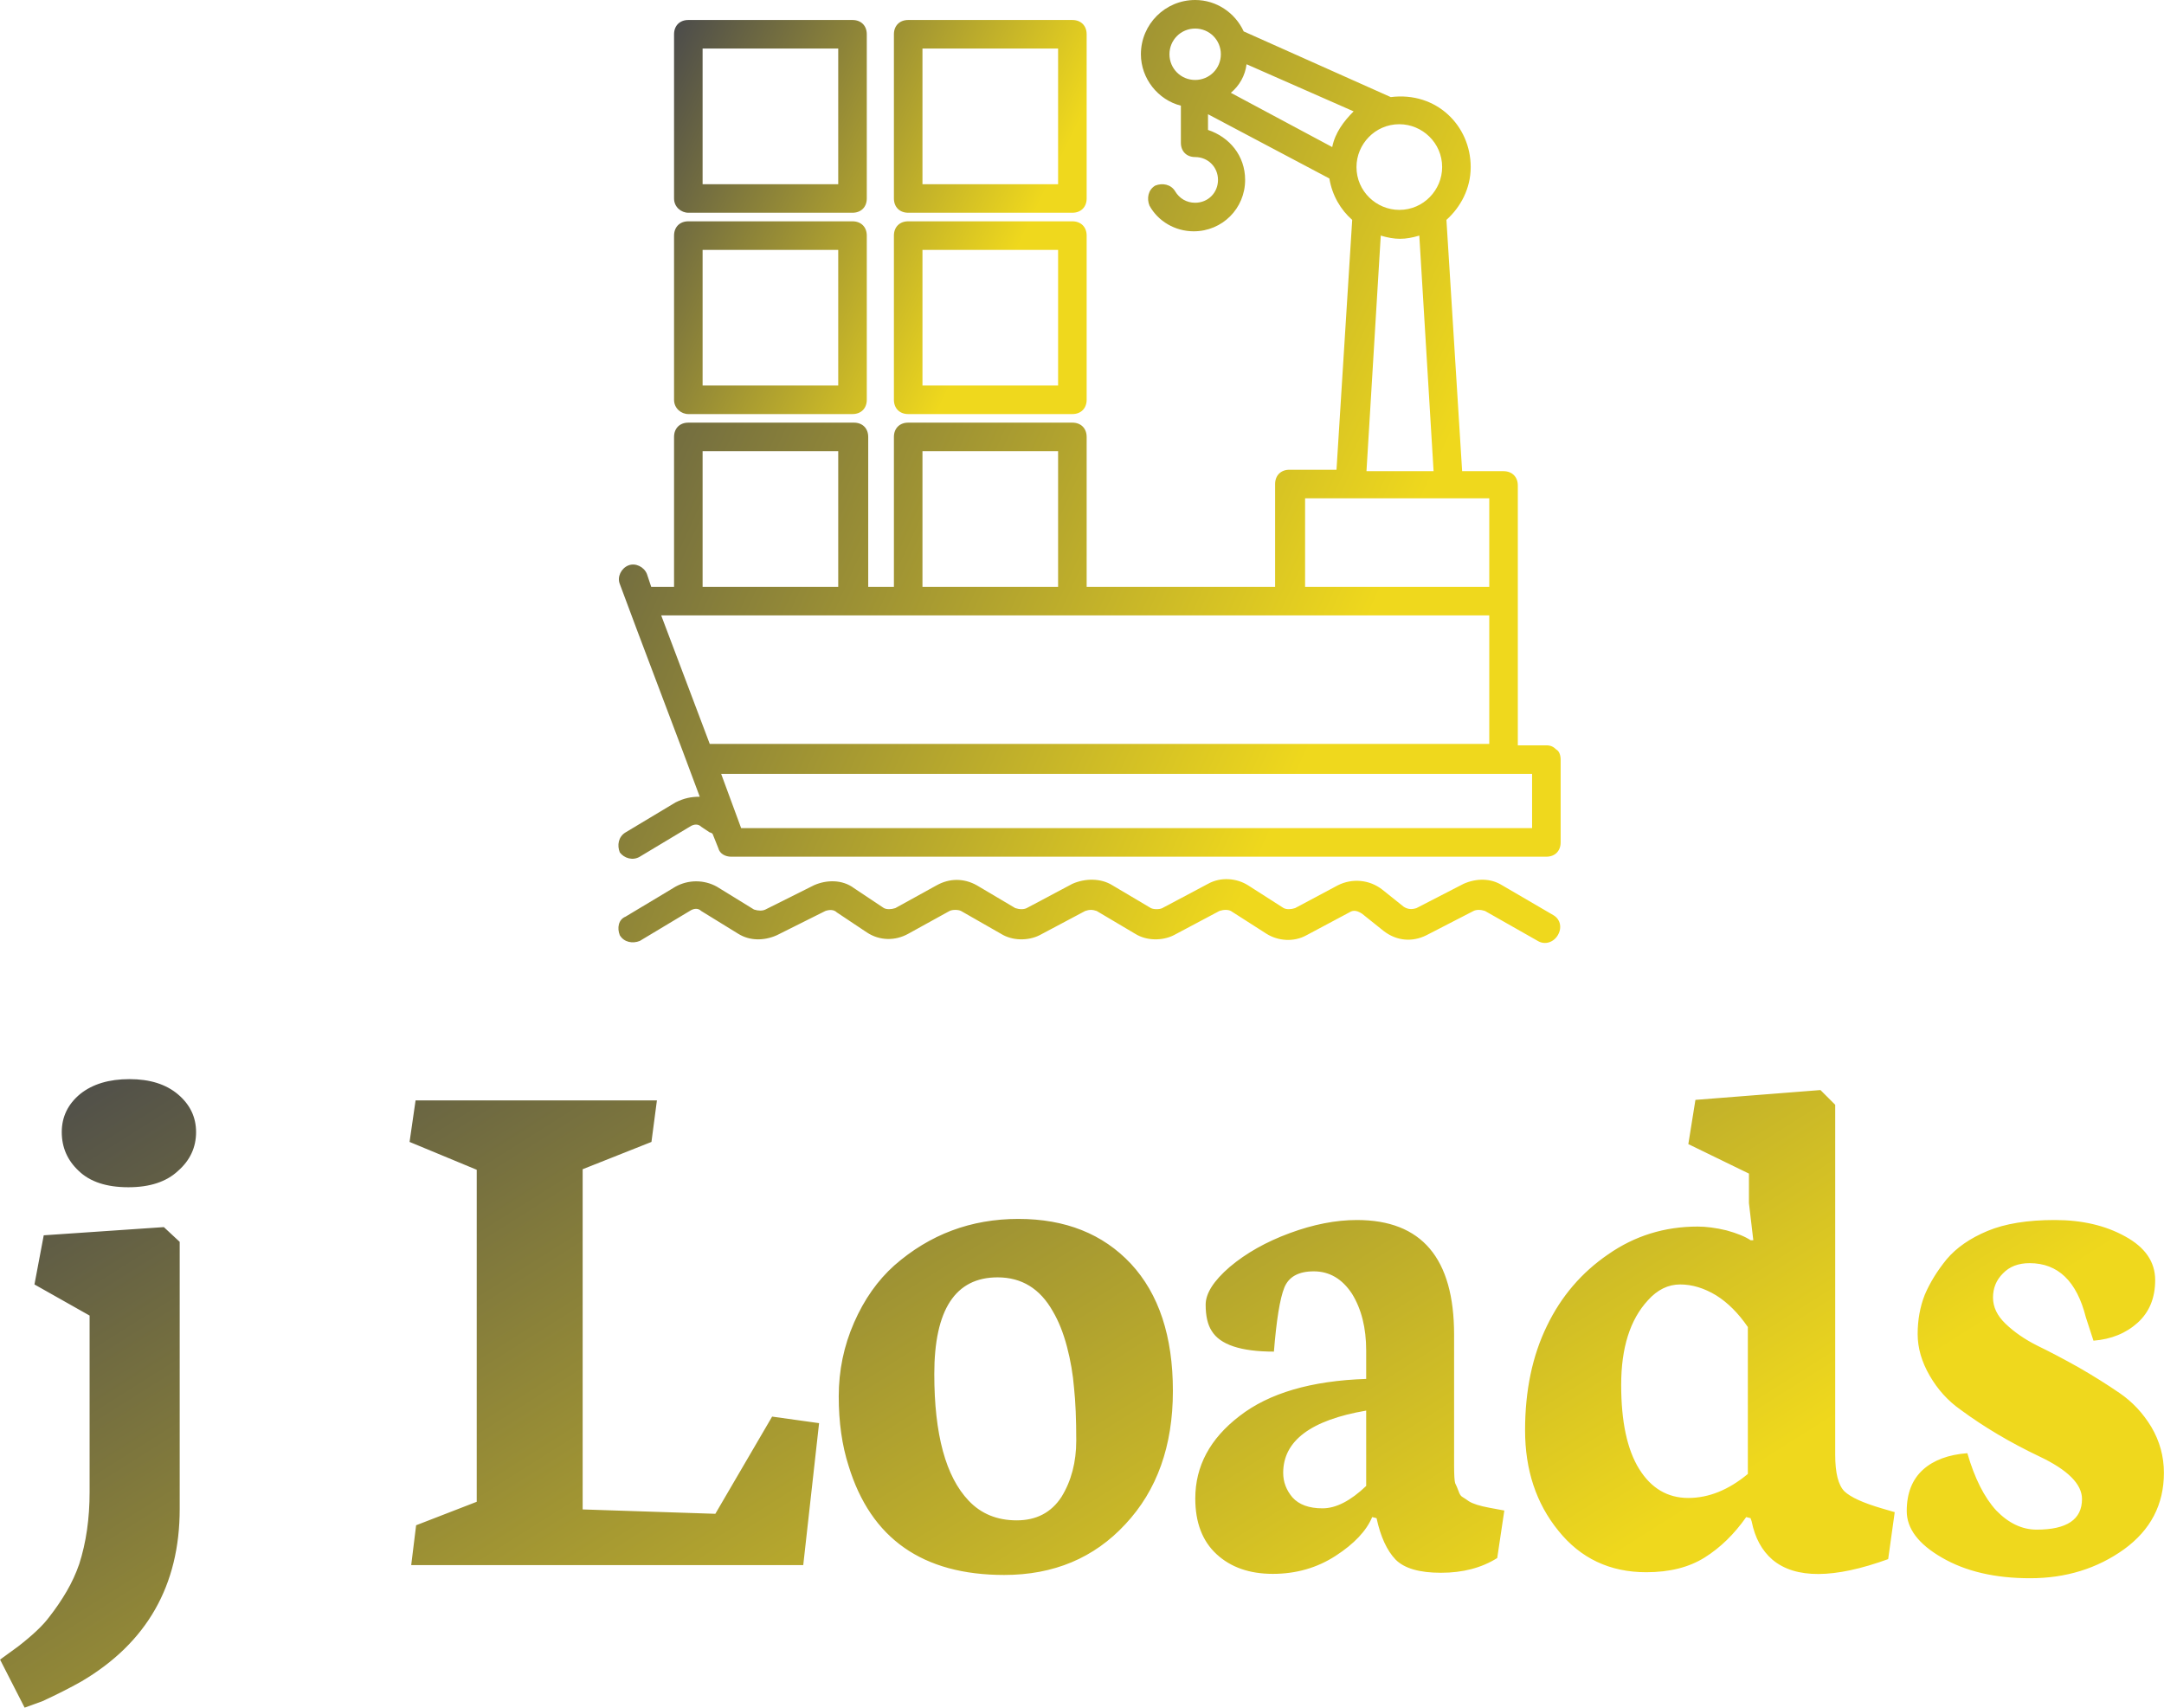
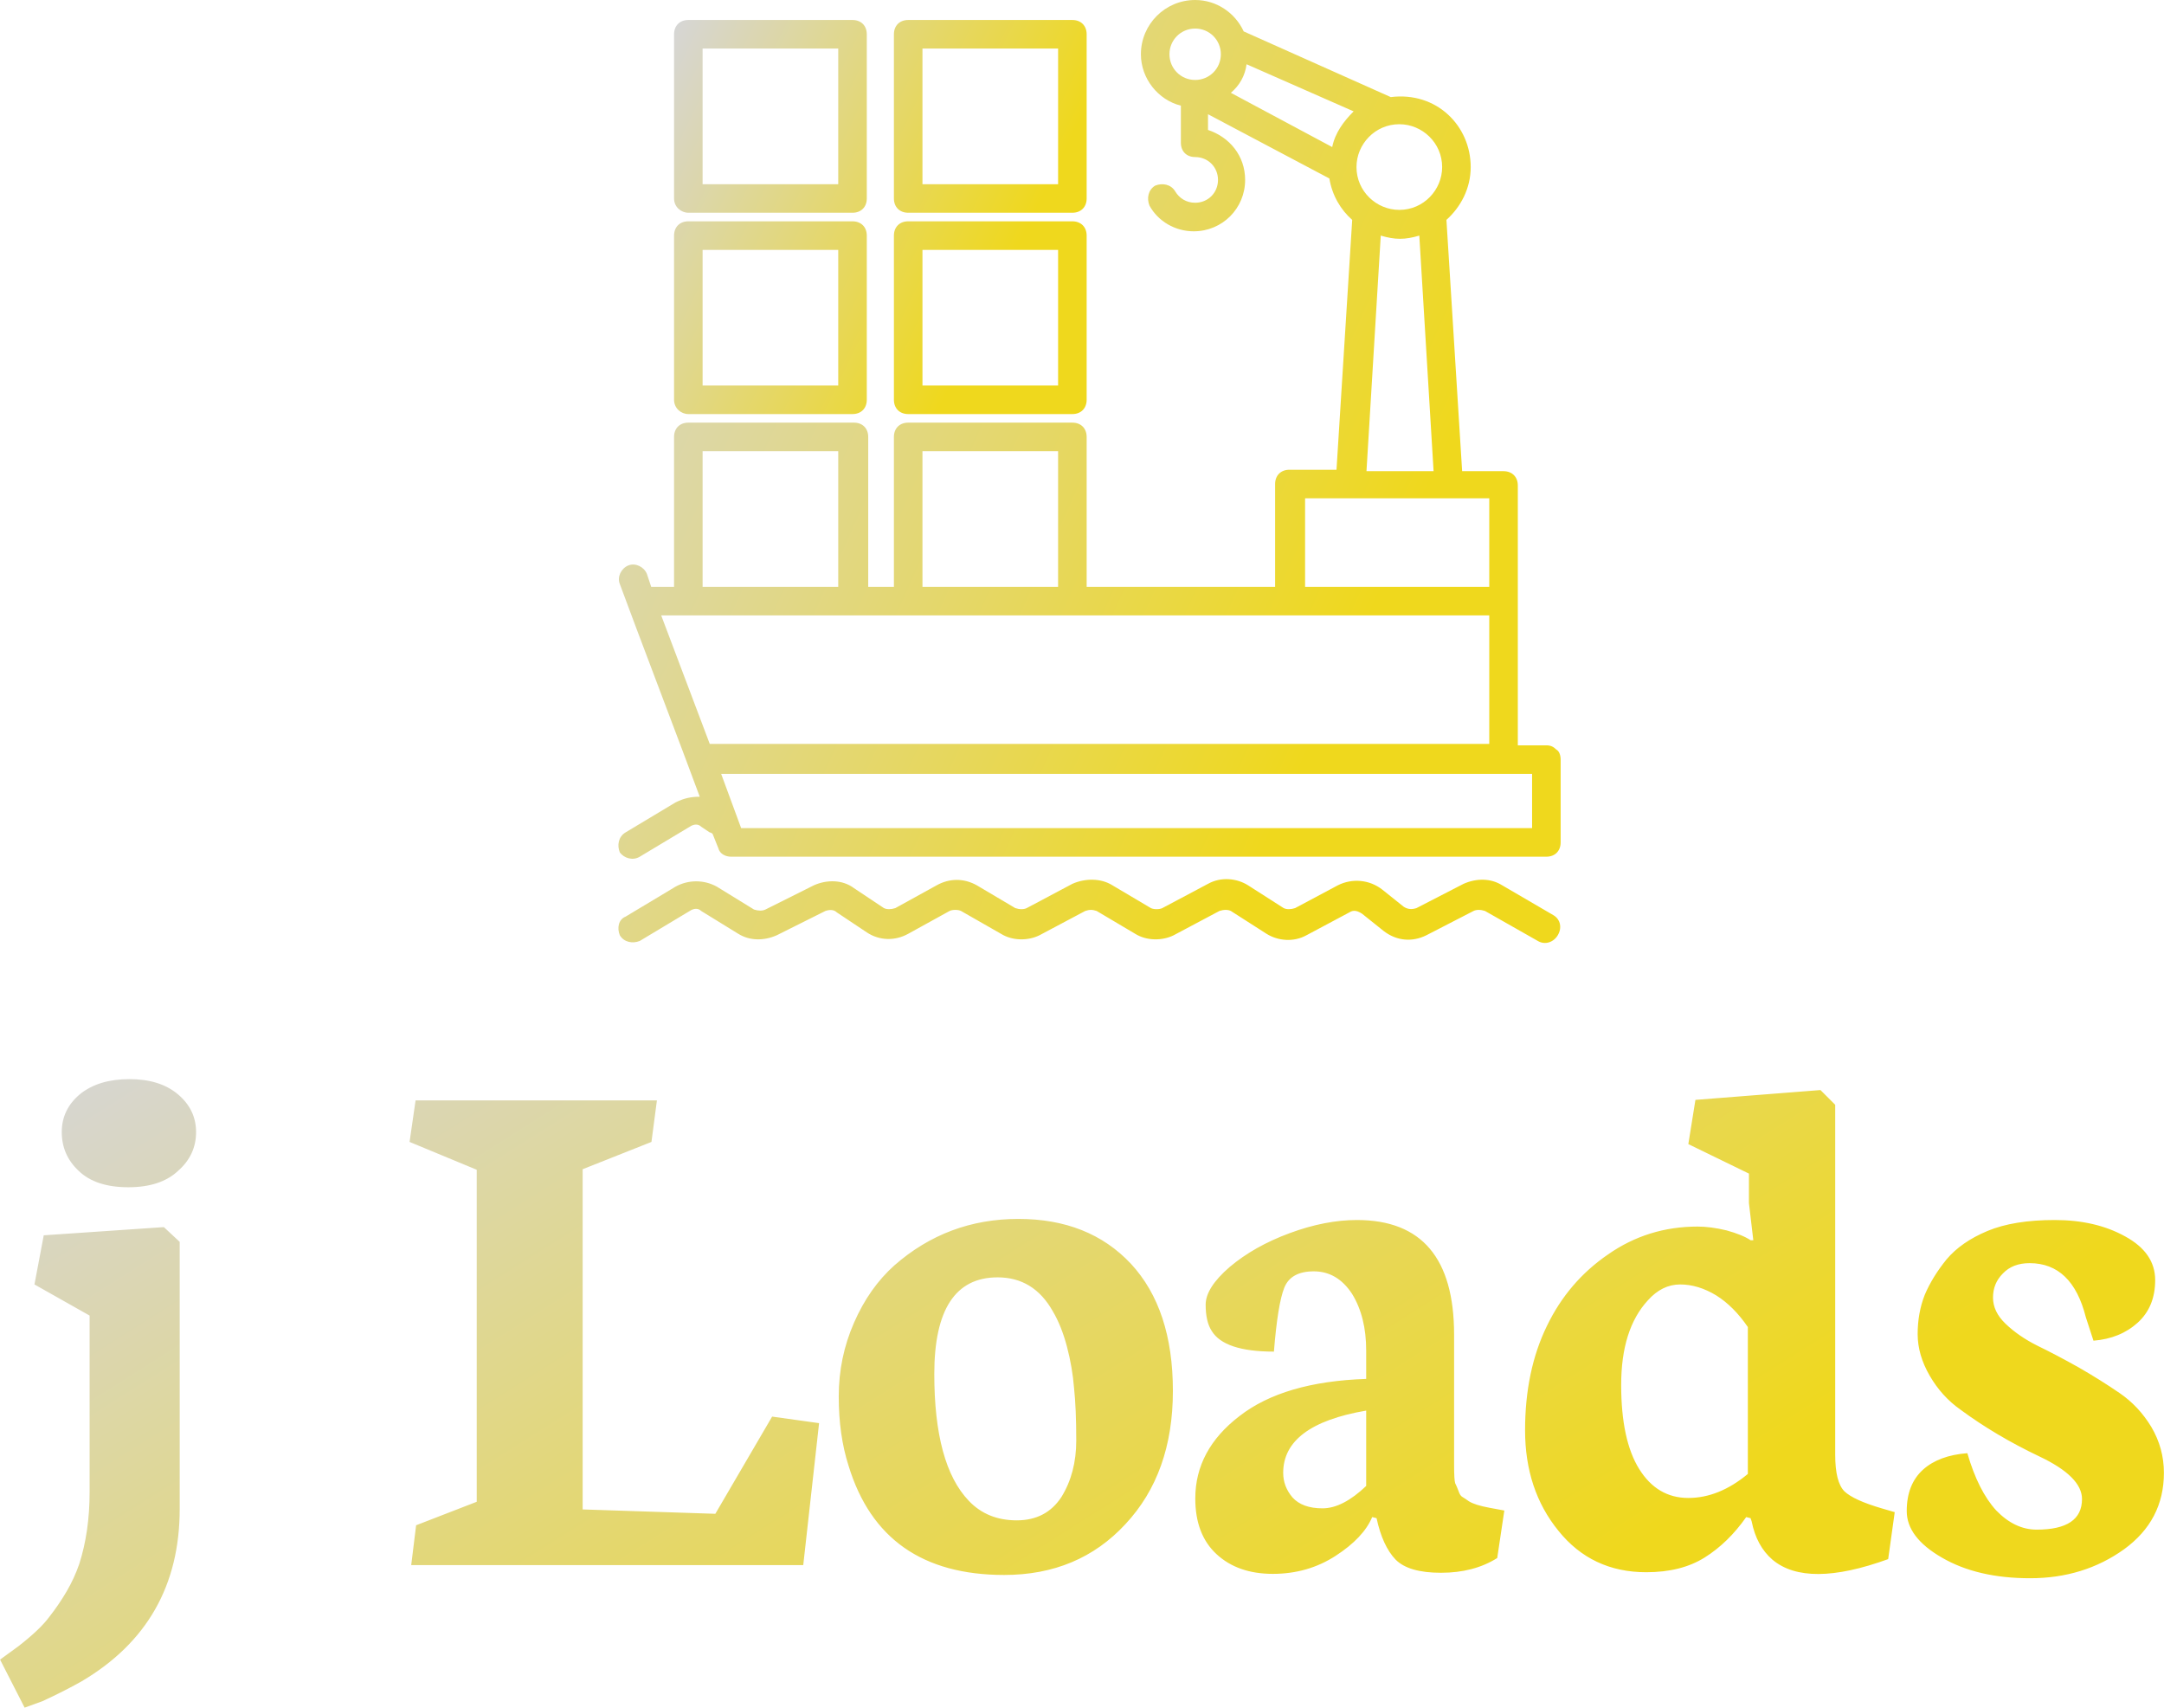
<svg xmlns="http://www.w3.org/2000/svg" data-v-423bf9ae="" viewBox="0 0 206.569 163" class="iconAbove">
  <defs data-v-423bf9ae="">
-     <linearGradient data-v-423bf9ae="" gradientTransform="rotate(25)" id="53effd13-07d3-49ee-a015-546466dba56a" x1="0%" y1="0%" x2="100%" y2="0%">
-       <stop data-v-423bf9ae="" offset="0%" style="stop-color: rgb(75, 75, 75); stop-opacity: 1;" />
+     <linearGradient data-v-423bf9ae="" gradientTransform="rotate(25)" id="acdd1375-1783-48d7-bef5-57a280f217f1" x1="0%" y1="0%" x2="100%" y2="0%">
+       <stop data-v-423bf9ae="" offset="0%" style="stop-color: rgb(214, 214, 214); stop-opacity: 1;" />
      <stop data-v-423bf9ae="" offset="100%" style="stop-color: rgb(239, 216, 29); stop-opacity: 1;" />
    </linearGradient>
  </defs>
-   <g data-v-423bf9ae="" id="7e2f327c-7efc-4ae4-9870-c10273857aad" fill="url(#53effd13-07d3-49ee-a015-546466dba56a)" transform="matrix(5.21208,0,0,5.21208,0.6311541,74.33356)">
+   <g data-v-423bf9ae="" id="52299e5a-2eb8-4da1-aad4-80e253780097" fill="url(#acdd1375-1783-48d7-bef5-57a280f217f1)" transform="matrix(5.21208,0,0,5.21208,0.6311541,74.33356)">
    <path d="M2.23 7.48L2.23 7.48L2.23 7.48Q1.63 7.48 1.32 7.18L1.32 7.18L1.32 7.18Q1.01 6.89 1.01 6.47L1.01 6.47L1.01 6.47Q1.01 6.05 1.35 5.77L1.35 5.77L1.35 5.77Q1.69 5.50 2.25 5.50L2.25 5.50L2.25 5.50Q2.81 5.50 3.14 5.78L3.14 5.78L3.14 5.78Q3.47 6.06 3.47 6.47L3.47 6.47L3.47 6.47Q3.47 6.89 3.14 7.18L3.14 7.18L3.14 7.18Q2.82 7.48 2.23 7.48ZM0.33 17.01L-0.12 16.13L0.21 15.89L0.21 15.89Q0.61 15.58 0.78 15.35L0.78 15.35L0.78 15.35Q0.96 15.12 1.10 14.88L1.10 14.88L1.10 14.88Q1.24 14.64 1.33 14.38L1.33 14.38L1.33 14.38Q1.52 13.79 1.52 13.06L1.52 13.06L1.52 9.83L0.51 9.26L0.68 8.36L2.88 8.21L3.17 8.48L3.17 13.37L3.17 13.37Q3.17 15.47 1.37 16.53L1.37 16.53L1.37 16.53Q1.05 16.71 0.66 16.89L0.66 16.89L0.33 17.01ZM14.59 14.40L7.41 14.40L7.50 13.67L8.61 13.24L8.61 7.16L7.38 6.65L7.49 5.89L11.91 5.89L11.81 6.65L10.55 7.15L10.55 13.38L12.98 13.46L14.02 11.68L14.88 11.80L14.59 14.40ZM18.15 9.13L18.15 9.13L18.15 9.13Q16.99 9.13 16.99 10.90L16.99 10.90L16.99 10.90Q16.99 12.56 17.62 13.22L17.62 13.22L17.62 13.22Q17.96 13.58 18.50 13.58L18.50 13.58L18.50 13.58Q19.04 13.58 19.32 13.15L19.32 13.15L19.32 13.15Q19.59 12.71 19.59 12.12L19.59 12.12L19.59 12.12Q19.59 11.53 19.55 11.16L19.55 11.16L19.55 11.16Q19.52 10.78 19.42 10.40L19.42 10.40L19.42 10.40Q19.32 10.02 19.16 9.75L19.16 9.75L19.16 9.75Q18.81 9.13 18.15 9.13ZM15.42 12.58L15.42 12.58L15.42 12.58Q15.24 12.02 15.24 11.31L15.24 11.31L15.24 11.31Q15.24 10.60 15.52 9.96L15.52 9.96L15.52 9.96Q15.80 9.32 16.26 8.91L16.26 8.91L16.26 8.91Q17.23 8.06 18.53 8.06L18.53 8.06L18.53 8.06Q19.82 8.06 20.59 8.88L20.59 8.88L20.59 8.88Q21.36 9.71 21.36 11.21L21.36 11.21L21.36 11.21Q21.36 12.72 20.49 13.65L20.49 13.65L20.49 13.65Q19.63 14.58 18.27 14.58L18.27 14.58L18.27 14.58Q16.03 14.58 15.42 12.58ZM23.38 12.71L23.38 12.71L23.38 12.71Q23.38 12.96 23.55 13.16L23.55 13.16L23.55 13.16Q23.73 13.36 24.10 13.36L24.10 13.36L24.10 13.36Q24.47 13.36 24.90 12.95L24.90 12.95L24.90 11.57L24.90 11.57Q23.38 11.83 23.38 12.71ZM21.77 13.18L21.77 13.18L21.77 13.18Q21.77 12.29 22.58 11.67L22.58 11.67L22.58 11.67Q23.39 11.04 24.90 10.99L24.90 10.99L24.90 10.47L24.90 10.47Q24.90 9.85 24.64 9.43L24.64 9.43L24.64 9.43Q24.37 9.02 23.94 9.02L23.94 9.02L23.94 9.02Q23.52 9.02 23.40 9.32L23.40 9.32L23.40 9.32Q23.28 9.62 23.21 10.49L23.21 10.49L23.21 10.49Q22.30 10.49 22.07 10.11L22.07 10.11L22.07 10.11Q21.96 9.94 21.96 9.63L21.96 9.63L21.96 9.63Q21.96 9.32 22.40 8.94L22.40 8.94L22.40 8.94Q22.85 8.56 23.50 8.32L23.50 8.32L23.50 8.32Q24.15 8.08 24.73 8.08L24.73 8.08L24.73 8.08Q26.51 8.08 26.51 10.18L26.51 10.18L26.51 12.56L26.51 12.56Q26.51 12.84 26.53 12.90L26.53 12.90L26.53 12.90Q26.56 12.96 26.59 13.04L26.59 13.04L26.59 13.04Q26.62 13.13 26.66 13.15L26.66 13.15L26.66 13.15Q26.71 13.18 26.78 13.23L26.78 13.23L26.78 13.23Q26.89 13.30 27.16 13.35L27.16 13.35L27.43 13.40L27.30 14.27L27.30 14.27Q26.87 14.54 26.27 14.54L26.27 14.54L26.27 14.54Q25.68 14.54 25.44 14.30L25.44 14.30L25.44 14.30Q25.20 14.05 25.09 13.54L25.09 13.54L25.01 13.52L25.01 13.52Q24.85 13.90 24.34 14.23L24.34 14.23L24.34 14.23Q23.83 14.56 23.19 14.56L23.19 14.56L23.19 14.56Q22.55 14.56 22.16 14.20L22.16 14.20L22.16 14.20Q21.77 13.84 21.77 13.18ZM29.57 11.10L29.57 11.10L29.57 11.10Q29.57 12.11 29.90 12.64L29.90 12.64L29.90 12.64Q30.23 13.17 30.80 13.17L30.80 13.17L30.80 13.17Q31.36 13.17 31.89 12.73L31.89 12.73L31.89 10.04L31.89 10.04Q31.63 9.66 31.31 9.46L31.31 9.46L31.31 9.46Q30.98 9.26 30.65 9.26L30.65 9.26L30.65 9.26Q30.32 9.26 30.06 9.55L30.06 9.55L30.06 9.55Q29.57 10.08 29.57 11.10ZM30.03 14.53L30.03 14.53Q29.03 14.53 28.42 13.77L28.42 13.77L28.42 13.77Q27.81 13.02 27.81 11.93L27.81 11.93L27.81 11.93Q27.81 10.84 28.21 10.02L28.21 10.02L28.21 10.02Q28.60 9.21 29.33 8.71L29.33 8.71L29.33 8.71Q30.06 8.20 30.97 8.20L30.97 8.20L30.97 8.20Q31.21 8.20 31.50 8.27L31.50 8.27L31.50 8.27Q31.79 8.35 31.94 8.45L31.94 8.45L31.99 8.45L31.91 7.77L31.91 7.23L30.80 6.69L30.93 5.88L33.22 5.70L33.49 5.97L33.49 12.38L33.49 12.38Q33.49 12.88 33.66 13.05L33.66 13.05L33.66 13.05Q33.83 13.21 34.34 13.36L34.34 13.36L34.58 13.43L34.46 14.29L34.46 14.29Q32.97 14.83 32.34 14.30L32.34 14.30L32.34 14.30Q32.05 14.05 31.96 13.60L31.96 13.60L31.94 13.54L31.86 13.52L31.86 13.52Q31.53 13.99 31.10 14.26L31.10 14.26L31.10 14.26Q30.67 14.53 30.03 14.53L30.03 14.53ZM37.06 14.64L37.06 14.64L37.06 14.64Q36.09 14.64 35.44 14.26L35.44 14.26L35.44 14.26Q34.80 13.89 34.80 13.41L34.80 13.41L34.80 13.41Q34.80 12.92 35.10 12.65L35.10 12.65L35.10 12.65Q35.39 12.39 35.91 12.35L35.91 12.35L35.91 12.35Q36.11 13.04 36.44 13.40L36.44 13.40L36.44 13.40Q36.78 13.75 37.18 13.75L37.18 13.75L37.18 13.75Q38.01 13.75 38.01 13.19L38.01 13.19L38.01 13.19Q38.01 12.78 37.23 12.41L37.23 12.41L37.23 12.41Q36.43 12.03 35.78 11.55L35.78 11.55L35.78 11.55Q35.44 11.31 35.22 10.93L35.22 10.93L35.22 10.93Q35 10.55 35 10.17L35 10.17L35 10.17Q35 9.78 35.13 9.45L35.13 9.45L35.13 9.45Q35.27 9.12 35.53 8.80L35.53 8.80L35.53 8.80Q35.80 8.48 36.28 8.28L36.28 8.28L36.28 8.28Q36.76 8.08 37.51 8.08L37.51 8.08L37.51 8.08Q38.26 8.08 38.80 8.38L38.80 8.38L38.80 8.38Q39.35 8.68 39.35 9.18L39.35 9.18L39.35 9.18Q39.35 9.67 39.03 9.96L39.03 9.96L39.03 9.96Q38.71 10.25 38.22 10.29L38.22 10.29L38.08 9.86L38.08 9.86Q37.83 8.87 37.05 8.87L37.05 8.87L37.05 8.87Q36.74 8.87 36.56 9.06L36.56 9.06L36.56 9.06Q36.38 9.24 36.38 9.50L36.38 9.50L36.38 9.50Q36.38 9.76 36.61 9.98L36.61 9.98L36.61 9.98Q36.85 10.21 37.19 10.38L37.19 10.38L37.19 10.38Q37.54 10.55 37.95 10.78L37.95 10.78L37.95 10.78Q38.35 11.01 38.70 11.25L38.70 11.25L38.70 11.25Q39.05 11.49 39.28 11.87L39.28 11.87L39.28 11.87Q39.51 12.26 39.51 12.71L39.51 12.71L39.51 12.71Q39.51 13.58 38.78 14.11L38.78 14.11L38.78 14.11Q38.04 14.64 37.06 14.64Z" />
  </g>
  <defs data-v-423bf9ae="">
-     <linearGradient data-v-423bf9ae="" gradientTransform="rotate(25)" id="0bb8395e-3949-4bb4-8e76-b6e2a3a32d0a" x1="0%" y1="0%" x2="100%" y2="0%">
-       <stop data-v-423bf9ae="" offset="0%" style="stop-color: rgb(75, 75, 75); stop-opacity: 1;" />
+     <linearGradient data-v-423bf9ae="" gradientTransform="rotate(25)" id="5b4e99dc-8e76-4383-a82e-e450abc43377" x1="0%" y1="0%" x2="100%" y2="0%">
+       <stop data-v-423bf9ae="" offset="0%" style="stop-color: rgb(214, 214, 214); stop-opacity: 1;" />
      <stop data-v-423bf9ae="" offset="100%" style="stop-color: rgb(239, 216, 29); stop-opacity: 1;" />
    </linearGradient>
  </defs>
-   <g data-v-423bf9ae="" id="fc9d8ed9-8397-406d-9078-4fbdf1fc251f" transform="matrix(1.36283,0,0,1.36283,59.02786,-0.000001315493)" stroke="none" fill="url(#0bb8395e-3949-4bb4-8e76-b6e2a3a32d0a)">
+   <g data-v-423bf9ae="" id="962b8a27-b6e4-4572-b577-74bbda97281b" transform="matrix(1.36283,0,0,1.36283,59.02786,-0.000001315493)" stroke="none" fill="url(#5b4e99dc-8e76-4383-a82e-e450abc43377)">
    <path d="M65.7 52.5c-.2-.2-.4-.3-.7-.3h-2V34c0-.6-.4-1-1-1h-2.9L58 15.4c1-.9 1.7-2.2 1.7-3.7 0-2.9-2.4-5.3-5.6-4.9L43.8 2.2C43.2.9 41.9 0 40.4 0c-2.1 0-3.8 1.7-3.8 3.8 0 1.7 1.2 3.2 2.8 3.6V10c0 .6.4 1 1 1 .9 0 1.6.7 1.6 1.6 0 .9-.7 1.6-1.6 1.6-.6 0-1.1-.3-1.4-.8-.3-.5-.9-.6-1.4-.4-.5.3-.6.9-.4 1.4.6 1.1 1.8 1.8 3.1 1.8 2 0 3.6-1.6 3.6-3.6 0-1.7-1.1-3-2.6-3.5V8l8.5 4.5c.2 1.2.8 2.2 1.6 2.9l-1.1 17.5H47c-.6 0-1 .4-1 1v7.2H32.8V30.6c0-.6-.4-1-1-1H20.3c-.6 0-1 .4-1 1v10.5h-1.8V30.6c0-.6-.4-1-1-1H4.9c-.6 0-1 .4-1 1v10.5H2.3l-.3-.9c-.2-.5-.8-.8-1.3-.6-.5.2-.8.8-.6 1.3 1.1 3 4.5 11.9 5.6 14.9-.6 0-1.1.1-1.7.4L.5 58.3c-.5.3-.6.9-.4 1.4.3.4.9.6 1.4.3L5 57.9c.3-.2.6-.2.8 0l.6.4s.1 0 .2.1l.4 1c.1.4.5.6.9.6H65c.6 0 1-.4 1-1v-5.8c0-.3-.1-.6-.3-.7zm-8-40.8c0 1.6-1.3 3-3 3-1.6 0-3-1.3-3-3 0-1.6 1.3-3 3-3 1.6 0 3 1.3 3 3zM50 10.3l-7.1-3.8c.6-.5 1-1.2 1.1-2l7.5 3.3c-.7.7-1.3 1.5-1.5 2.5zM38.6 3.8c0-1 .8-1.8 1.8-1.8s1.8.8 1.8 1.8-.8 1.8-1.8 1.8-1.8-.8-1.8-1.8zm14.8 12.7c1 .3 1.7.3 2.7 0l1 16.5h-4.7l1-16.5zm-5.3 18.4H61v6.2H48.1v-6.2zm-26.8-3.3h9.5v9.5h-9.5v-9.5zm-15.4 0h9.5v9.5H5.9v-9.5zM61 43.1v9H6.4l-3.4-9h58zM64 58H8.6l-1.4-3.8H64V58zM65.5 64.1L61.9 62c-.8-.5-1.8-.5-2.7-.1l-3.3 1.7c-.3.1-.6.1-.9-.1l-1.5-1.2c-.9-.7-2.1-.8-3.1-.3l-3 1.6c-.3.1-.6.1-.8 0L44.1 62c-.8-.5-1.9-.6-2.8-.1l-3.2 1.7c-.2.1-.6.1-.8 0L34.6 62c-.8-.5-1.9-.5-2.8-.1l-3.2 1.7c-.2.1-.5.1-.8 0L25.1 62c-.9-.5-1.9-.5-2.8 0l-2.9 1.6c-.3.1-.6.1-.8 0l-2.1-1.4c-.8-.6-1.9-.6-2.8-.2l-3.4 1.7c-.2.1-.5.1-.8 0l-2.6-1.6c-.9-.5-2-.5-2.9 0L.5 64.2c-.5.2-.6.8-.4 1.3.3.5.9.6 1.4.4L5 63.8c.3-.2.6-.2.8 0l2.6 1.6c.8.5 1.8.5 2.7.1l3.4-1.7c.3-.1.6-.1.8.1l2.1 1.4c.9.6 2 .6 2.9.1l2.9-1.6c.2-.1.6-.1.8 0l2.8 1.6c.8.5 1.9.5 2.7.1l3.2-1.7c.3-.1.5-.1.8 0l2.7 1.6c.8.5 1.9.5 2.7.1l3.2-1.7c.3-.1.6-.1.8 0l2.5 1.6c.8.5 1.9.6 2.8.1l3-1.6c.3-.2.6-.1.9.1l1.5 1.2c.9.7 2 .8 3 .3l3.3-1.7c.2-.1.5-.1.8 0l3.7 2.1c.5.3 1.1.1 1.4-.4.3-.5.2-1.1-.3-1.4z" />
    <path d="M4.9 29h11.5c.6 0 1-.4 1-1V16.5c0-.6-.4-1-1-1H4.9c-.6 0-1 .4-1 1V28c0 .6.5 1 1 1zm1-11.5h9.5V27H5.9v-9.5zM20.3 29h11.5c.6 0 1-.4 1-1V16.5c0-.6-.4-1-1-1H20.3c-.6 0-1 .4-1 1V28c0 .6.4 1 1 1zm1-11.5h9.5V27h-9.5v-9.5zM4.9 14.9h11.5c.6 0 1-.4 1-1V2.4c0-.6-.4-1-1-1H4.9c-.6 0-1 .4-1 1v11.5c0 .6.5 1 1 1zm1-11.5h9.5v9.5H5.9V3.4zM20.3 14.9h11.5c.6 0 1-.4 1-1V2.4c0-.6-.4-1-1-1H20.3c-.6 0-1 .4-1 1v11.5c0 .6.4 1 1 1zm1-11.5h9.5v9.5h-9.5V3.4z" />
  </g>
</svg>
